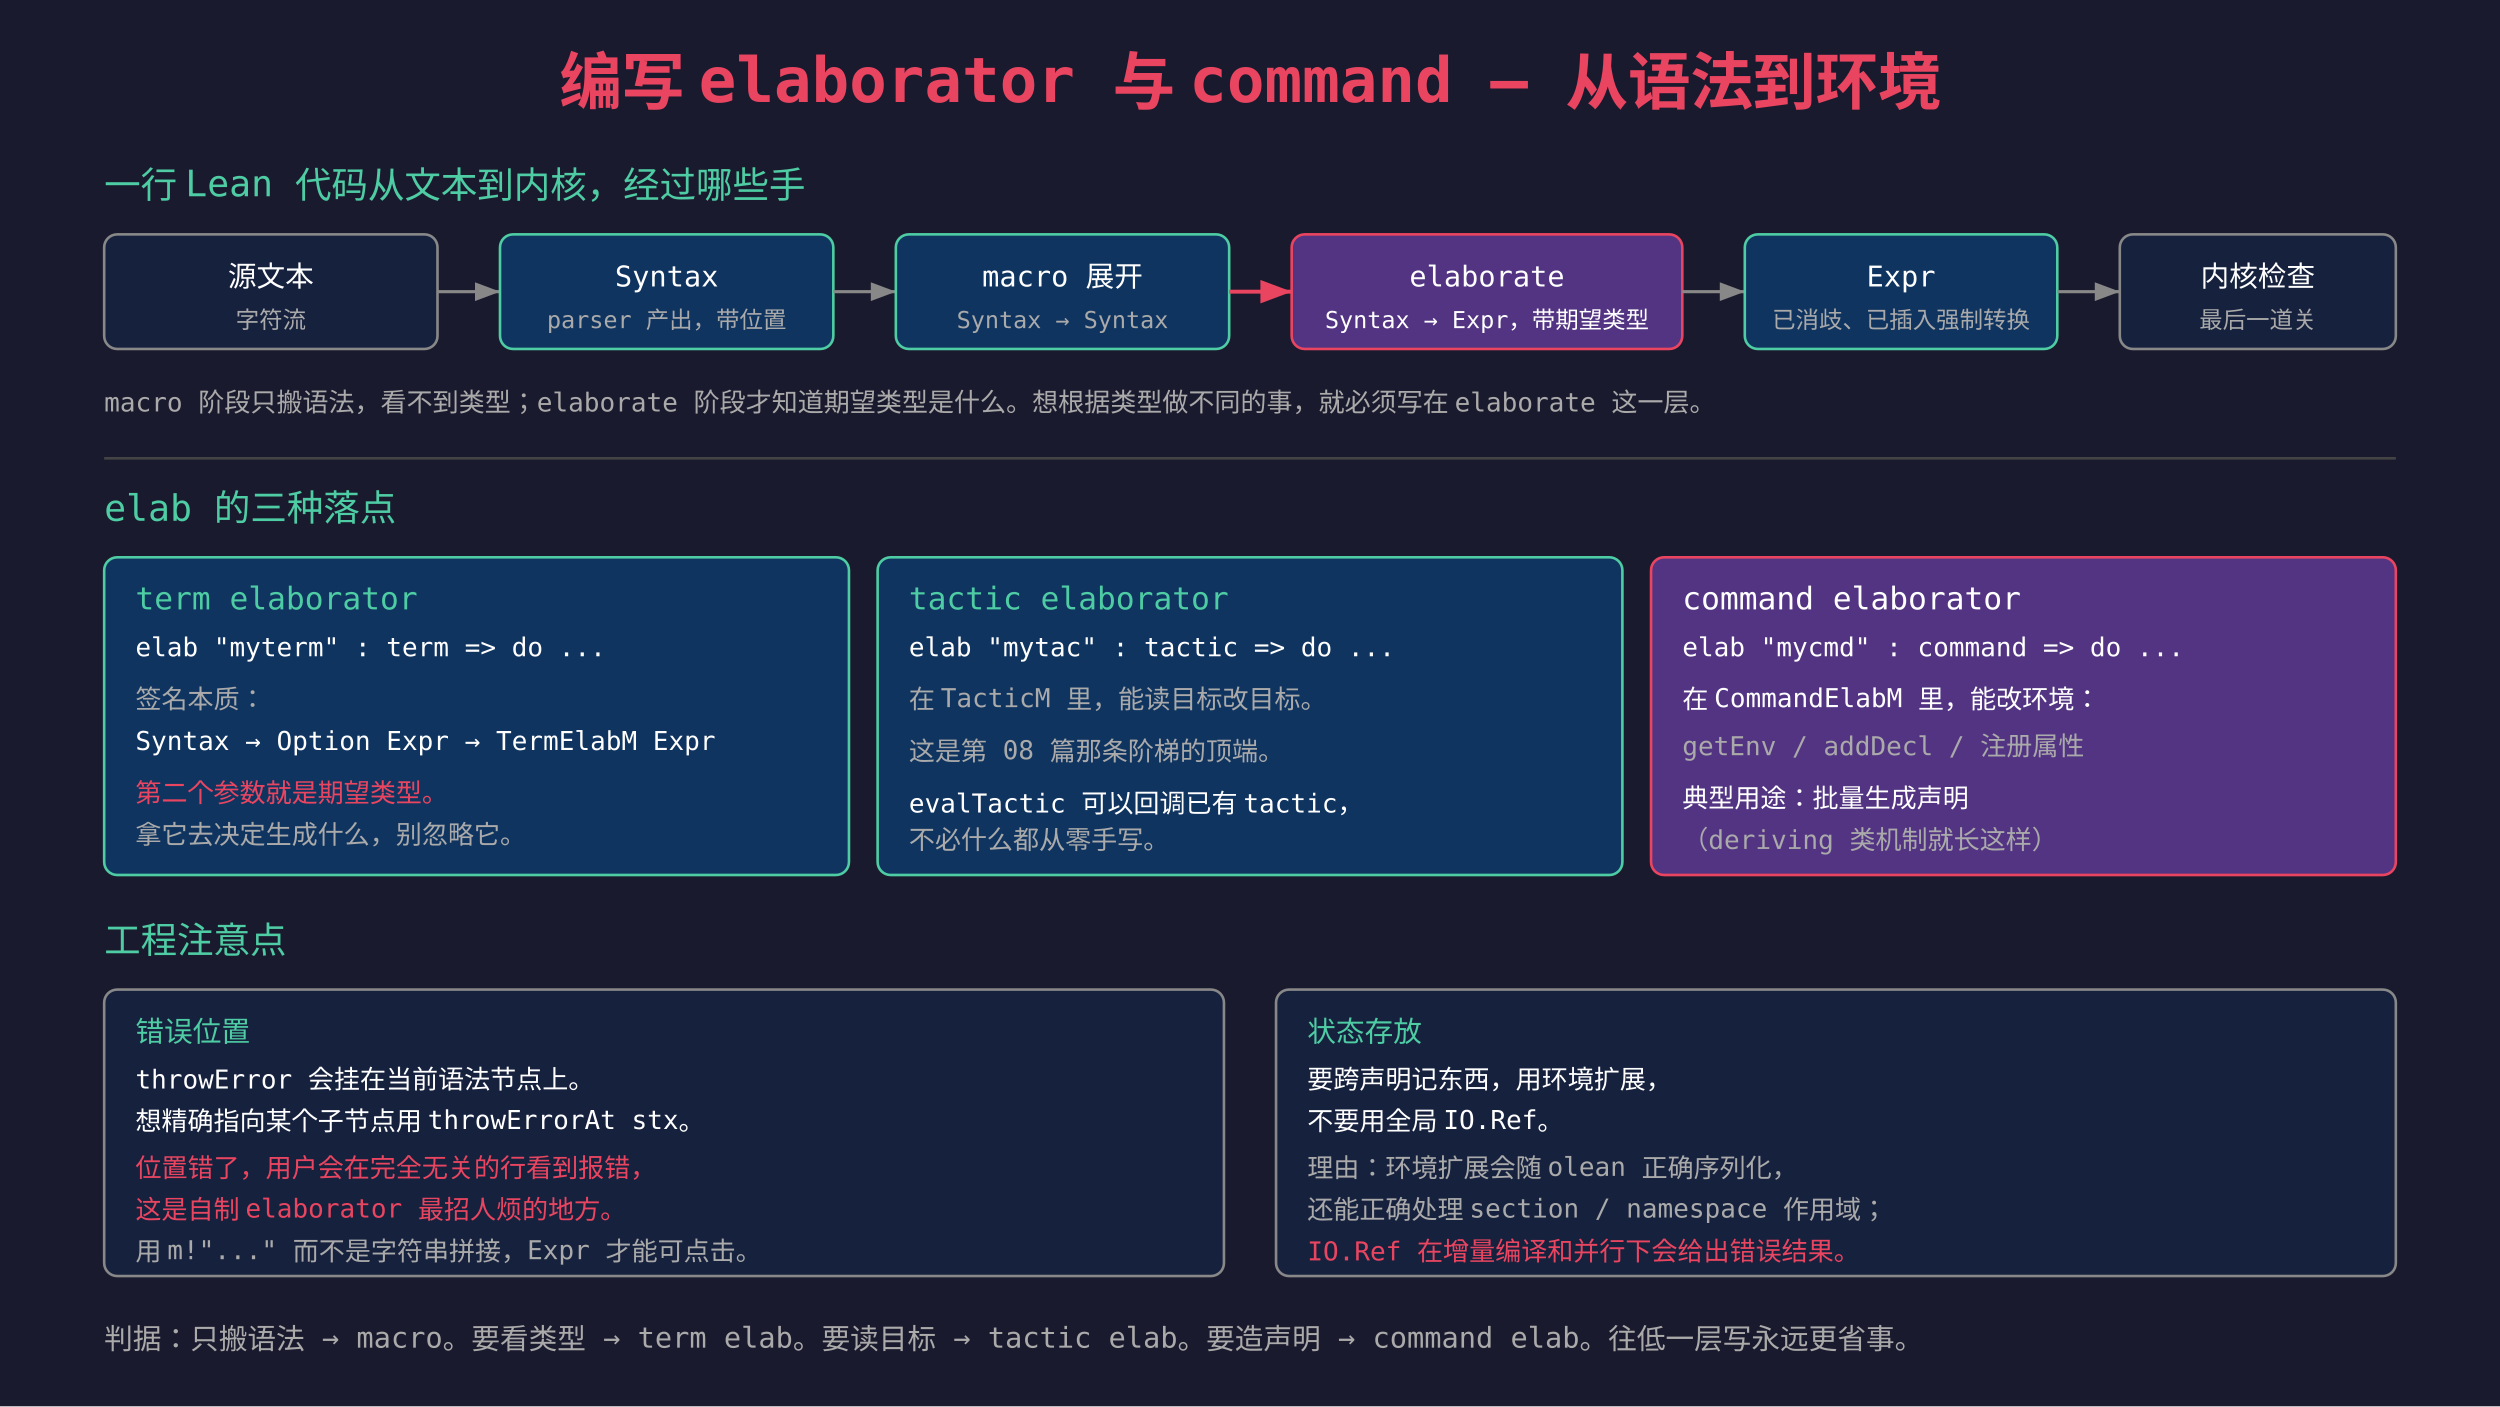
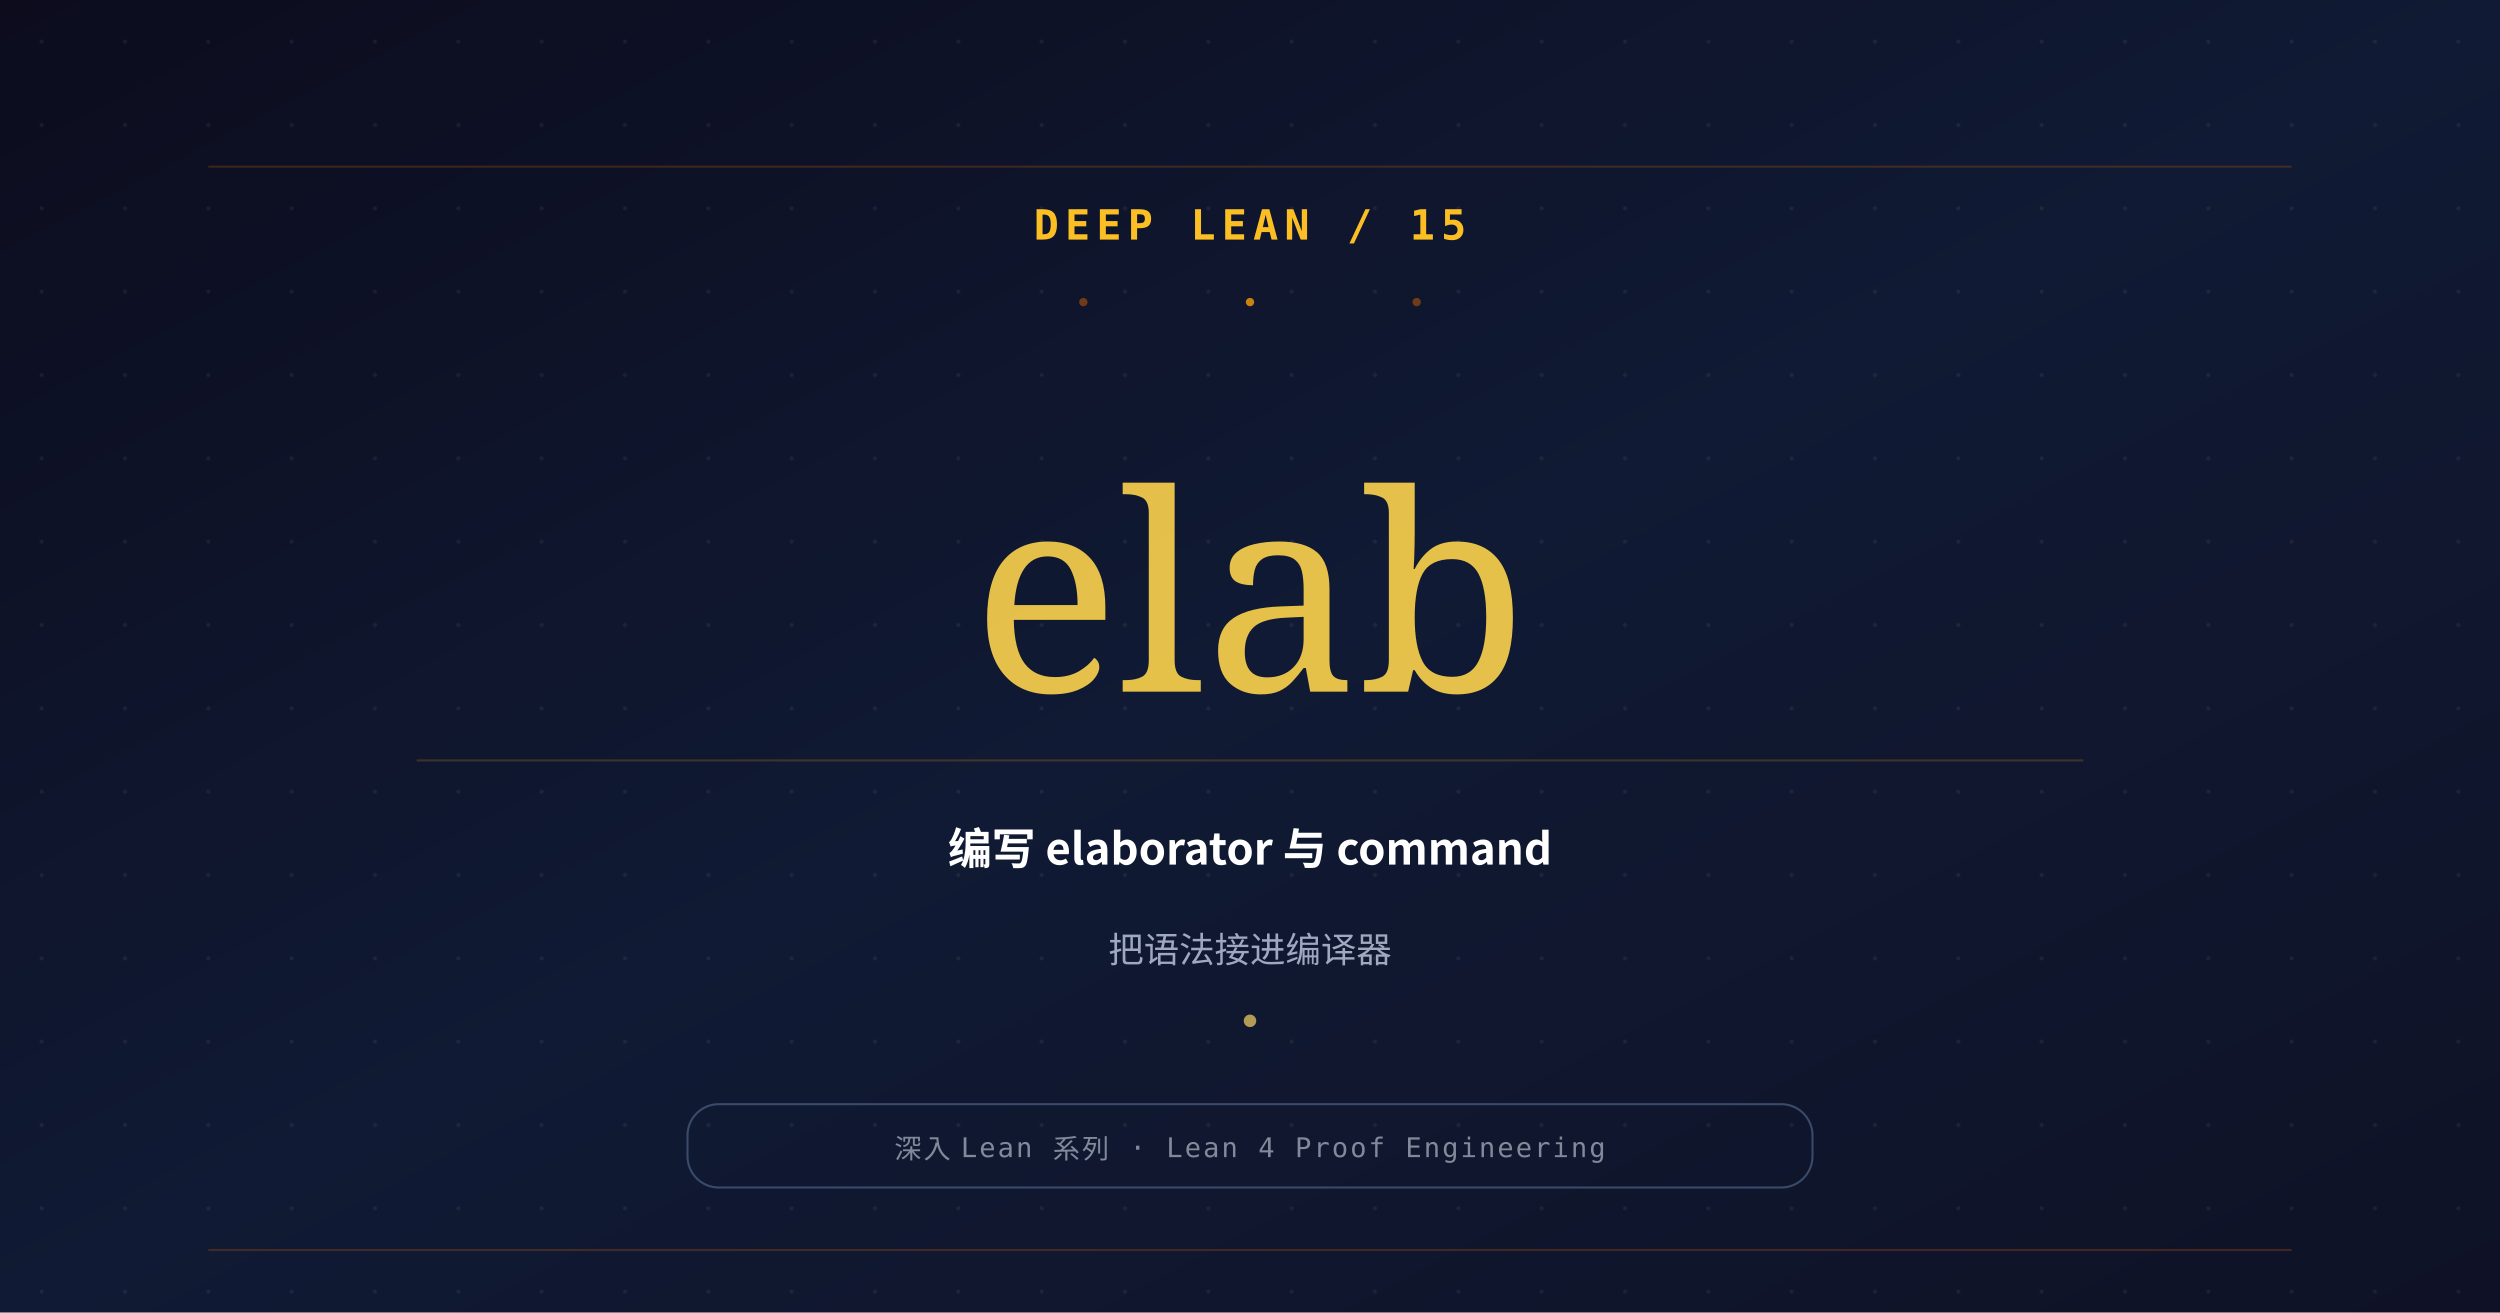
- <svg xmlns="http://www.w3.org/2000/svg" viewBox="0 0 960 540">
-   <rect width="960" height="540" fill="#1a1a2e" />
-   <text x="480" y="40" text-anchor="middle" fill="#e94560" font-family="monospace" font-size="24" font-weight="bold">编写 elaborator 与 command — 从语法到环境</text>
-   <text x="40" y="76" fill="#4ecca3" font-family="monospace" font-size="14">一行 Lean 代码从文本到内核，经过哪些手</text>
-   <rect x="40" y="90" width="128" height="44" rx="5" fill="#16213e" stroke="#888" />
-   <text x="104" y="110" text-anchor="middle" fill="#fff" font-family="monospace" font-size="11">源文本</text>
-   <text x="104" y="126" text-anchor="middle" fill="#aaa" font-family="monospace" font-size="9">字符流</text>
-   <line x1="168" y1="112" x2="192" y2="112" stroke="#888" stroke-width="1.2" marker-end="url(#ar)" />
-   <rect x="192" y="90" width="128" height="44" rx="5" fill="#0f3460" stroke="#4ecca3" />
-   <text x="256" y="110" text-anchor="middle" fill="#fff" font-family="monospace" font-size="11">Syntax</text>
-   <text x="256" y="126" text-anchor="middle" fill="#aaa" font-family="monospace" font-size="9">parser 产出，带位置</text>
-   <line x1="320" y1="112" x2="344" y2="112" stroke="#888" stroke-width="1.2" marker-end="url(#ar)" />
-   <rect x="344" y="90" width="128" height="44" rx="5" fill="#0f3460" stroke="#4ecca3" />
-   <text x="408" y="110" text-anchor="middle" fill="#fff" font-family="monospace" font-size="11">macro 展开</text>
-   <text x="408" y="126" text-anchor="middle" fill="#aaa" font-family="monospace" font-size="9">Syntax → Syntax</text>
-   <line x1="472" y1="112" x2="496" y2="112" stroke="#e94560" stroke-width="1.5" marker-end="url(#ar2)" />
-   <rect x="496" y="90" width="150" height="44" rx="5" fill="#533483" stroke="#e94560" />
-   <text x="571" y="110" text-anchor="middle" fill="#fff" font-family="monospace" font-size="11">elaborate</text>
-   <text x="571" y="126" text-anchor="middle" fill="#fff" font-family="monospace" font-size="9">Syntax → Expr，带期望类型</text>
-   <line x1="646" y1="112" x2="670" y2="112" stroke="#888" stroke-width="1.2" marker-end="url(#ar)" />
-   <rect x="670" y="90" width="120" height="44" rx="5" fill="#0f3460" stroke="#4ecca3" />
-   <text x="730" y="110" text-anchor="middle" fill="#fff" font-family="monospace" font-size="11">Expr</text>
-   <text x="730" y="126" text-anchor="middle" fill="#aaa" font-family="monospace" font-size="9">已消歧、已插入强制转换</text>
-   <line x1="790" y1="112" x2="814" y2="112" stroke="#888" stroke-width="1.2" marker-end="url(#ar)" />
-   <rect x="814" y="90" width="106" height="44" rx="5" fill="#16213e" stroke="#888" />
-   <text x="867" y="110" text-anchor="middle" fill="#fff" font-family="monospace" font-size="11">内核检查</text>
-   <text x="867" y="126" text-anchor="middle" fill="#aaa" font-family="monospace" font-size="9">最后一道关</text>
-   <text x="40" y="158" fill="#aaa" font-family="monospace" font-size="10">macro 阶段只搬语法，看不到类型；elaborate 阶段才知道期望类型是什么。想根据类型做不同的事，就必须写在 elaborate 这一层。</text>
-   <line x1="40" y1="176" x2="920" y2="176" stroke="#444" stroke-width="1" />
-   <text x="40" y="200" fill="#4ecca3" font-family="monospace" font-size="14">elab 的三种落点</text>
-   <rect x="40" y="214" width="286" height="122" rx="5" fill="#0f3460" stroke="#4ecca3" />
-   <text x="52" y="234" fill="#4ecca3" font-family="monospace" font-size="12">term elaborator</text>
-   <text x="52" y="252" fill="#fff" font-family="monospace" font-size="10">elab "myterm" : term =&gt; do ...</text>
-   <text x="52" y="272" fill="#aaa" font-family="monospace" font-size="10">签名本质：</text>
-   <text x="52" y="288" fill="#fff" font-family="monospace" font-size="10">Syntax → Option Expr → TermElabM Expr</text>
-   <text x="52" y="308" fill="#e94560" font-family="monospace" font-size="10">第二个参数就是期望类型。</text>
-   <text x="52" y="324" fill="#aaa" font-family="monospace" font-size="10">拿它去决定生成什么，别忽略它。</text>
-   <rect x="337" y="214" width="286" height="122" rx="5" fill="#0f3460" stroke="#4ecca3" />
-   <text x="349" y="234" fill="#4ecca3" font-family="monospace" font-size="12">tactic elaborator</text>
-   <text x="349" y="252" fill="#fff" font-family="monospace" font-size="10">elab "mytac" : tactic =&gt; do ...</text>
-   <text x="349" y="272" fill="#aaa" font-family="monospace" font-size="10">在 TacticM 里，能读目标改目标。</text>
-   <text x="349" y="292" fill="#aaa" font-family="monospace" font-size="10">这是第 08 篇那条阶梯的顶端。</text>
-   <text x="349" y="312" fill="#fff" font-family="monospace" font-size="10">evalTactic 可以回调已有 tactic，</text>
-   <text x="349" y="326" fill="#aaa" font-family="monospace" font-size="10">不必什么都从零手写。</text>
-   <rect x="634" y="214" width="286" height="122" rx="5" fill="#533483" stroke="#e94560" />
-   <text x="646" y="234" fill="#fff" font-family="monospace" font-size="12">command elaborator</text>
-   <text x="646" y="252" fill="#fff" font-family="monospace" font-size="10">elab "mycmd" : command =&gt; do ...</text>
-   <text x="646" y="272" fill="#fff" font-family="monospace" font-size="10">在 CommandElabM 里，能改环境：</text>
-   <text x="646" y="290" fill="#aaa" font-family="monospace" font-size="10">getEnv / addDecl / 注册属性</text>
-   <text x="646" y="310" fill="#fff" font-family="monospace" font-size="10">典型用途：批量生成声明</text>
-   <text x="646" y="326" fill="#aaa" font-family="monospace" font-size="10">（deriving 类机制就长这样）</text>
-   <text x="40" y="366" fill="#4ecca3" font-family="monospace" font-size="14">工程注意点</text>
-   <rect x="40" y="380" width="430" height="110" rx="5" fill="#16213e" stroke="#888" />
-   <text x="52" y="400" fill="#4ecca3" font-family="monospace" font-size="11">错误位置</text>
-   <text x="52" y="418" fill="#fff" font-family="monospace" font-size="10">throwError 会挂在当前语法节点上。</text>
-   <text x="52" y="434" fill="#fff" font-family="monospace" font-size="10">想精确指向某个子节点用 throwErrorAt stx。</text>
-   <text x="52" y="452" fill="#e94560" font-family="monospace" font-size="10">位置错了，用户会在完全无关的行看到报错，</text>
-   <text x="52" y="468" fill="#e94560" font-family="monospace" font-size="10">这是自制 elaborator 最招人烦的地方。</text>
-   <text x="52" y="484" fill="#aaa" font-family="monospace" font-size="10">用 m!"..." 而不是字符串拼接，Expr 才能可点击。</text>
-   <rect x="490" y="380" width="430" height="110" rx="5" fill="#16213e" stroke="#888" />
-   <text x="502" y="400" fill="#4ecca3" font-family="monospace" font-size="11">状态存放</text>
-   <text x="502" y="418" fill="#fff" font-family="monospace" font-size="10">要跨声明记东西，用环境扩展，</text>
-   <text x="502" y="434" fill="#fff" font-family="monospace" font-size="10">不要用全局 IO.Ref。</text>
-   <text x="502" y="452" fill="#aaa" font-family="monospace" font-size="10">理由：环境扩展会随 olean 正确序列化，</text>
-   <text x="502" y="468" fill="#aaa" font-family="monospace" font-size="10">还能正确处理 section / namespace 作用域；</text>
-   <text x="502" y="484" fill="#e94560" font-family="monospace" font-size="10">IO.Ref 在增量编译和并行下会给出错误结果。</text>
-   <text x="40" y="518" fill="#aaa" font-family="monospace" font-size="11">判据：只搬语法 → macro。要看类型 → term elab。要读目标 → tactic elab。要造声明 → command elab。往低一层写永远更省事。</text>
+ <svg xmlns="http://www.w3.org/2000/svg" viewBox="0 0 1200 630">
  <defs>
-     <marker id="ar" markerWidth="8" markerHeight="6" refX="8" refY="3" orient="auto">
-       <path d="M0,0 L8,3 L0,6" fill="#888" />
-     </marker>
-     <marker id="ar2" markerWidth="8" markerHeight="6" refX="8" refY="3" orient="auto">
-       <path d="M0,0 L8,3 L0,6" fill="#e94560" />
-     </marker>
-     <marker id="ar3" markerWidth="8" markerHeight="6" refX="8" refY="3" orient="auto">
-       <path d="M0,0 L8,3 L0,6" fill="#4ecca3" />
-     </marker>
+     <linearGradient id="bg" x1="0%" y1="0%" x2="100%" y2="100%">
+       <stop offset="0%" style="stop-color:#0c0c1d" />
+       <stop offset="50%" style="stop-color:#101a34" />
+       <stop offset="100%" style="stop-color:#0f1226" />
+     </linearGradient>
+     <linearGradient id="accent" x1="0%" y1="0%" x2="100%" y2="0%">
+       <stop offset="0%" style="stop-color:#b45309" />
+       <stop offset="100%" style="stop-color:#f59e0b" />
+     </linearGradient>
+     <pattern id="dots" x="0" y="0" width="40" height="40" patternUnits="userSpaceOnUse">
+       <circle cx="20" cy="20" r="1" fill="white" />
+     </pattern>
  </defs>
+   <rect width="1200" height="630" fill="url(#bg)" />
+   <rect width="1200" height="630" fill="url(#dots)" opacity="0.06" />
+   <line x1="100" y1="80" x2="1100" y2="80" stroke="#b45309" stroke-width="1" opacity="0.3" />
+   <text x="600" y="115" text-anchor="middle" font-family="monospace" font-size="20" font-weight="700" letter-spacing="3" fill="#fbbf24">DEEP LEAN / 15</text>
+   <circle cx="520" cy="145" r="2" fill="#b45309" opacity="0.6" />
+   <circle cx="600" cy="145" r="2" fill="#f59e0b" opacity="0.8" />
+   <circle cx="680" cy="145" r="2" fill="#b45309" opacity="0.6" />
+   <text x="600" y="332" text-anchor="middle" font-family="Georgia, serif" font-size="132" fill="#fcd34d" opacity="0.9">elab</text>
+   <line x1="200" y1="365" x2="1000" y2="365" stroke="#f59e0b" stroke-width="1" opacity="0.2" />
+   <text x="600" y="415" text-anchor="middle" font-family="'PingFang SC', 'Noto Sans CJK SC', sans-serif" font-size="21" font-weight="700" fill="white">编写 elaborator 与 command</text>
+   <text x="600" y="462" text-anchor="middle" font-family="'PingFang SC', 'Noto Sans CJK SC', sans-serif" font-size="17" fill="#a0a8c0">把语法接进编译器</text>
+   <rect x="330" y="530" width="540" height="40" rx="15" fill="none" stroke="#3a4a6a" stroke-width="1" />
+   <text x="600" y="556" text-anchor="middle" font-family="monospace" font-size="13" fill="#808a9a" letter-spacing="1">深入 Lean 系列 · Lean 4 Proof Engineering</text>
+   <line x1="100" y1="600" x2="1100" y2="600" stroke="#b45309" stroke-width="1" opacity="0.3" />
+   <circle cx="600" cy="490" r="3" fill="#f6d365" opacity="0.7" />
</svg>
